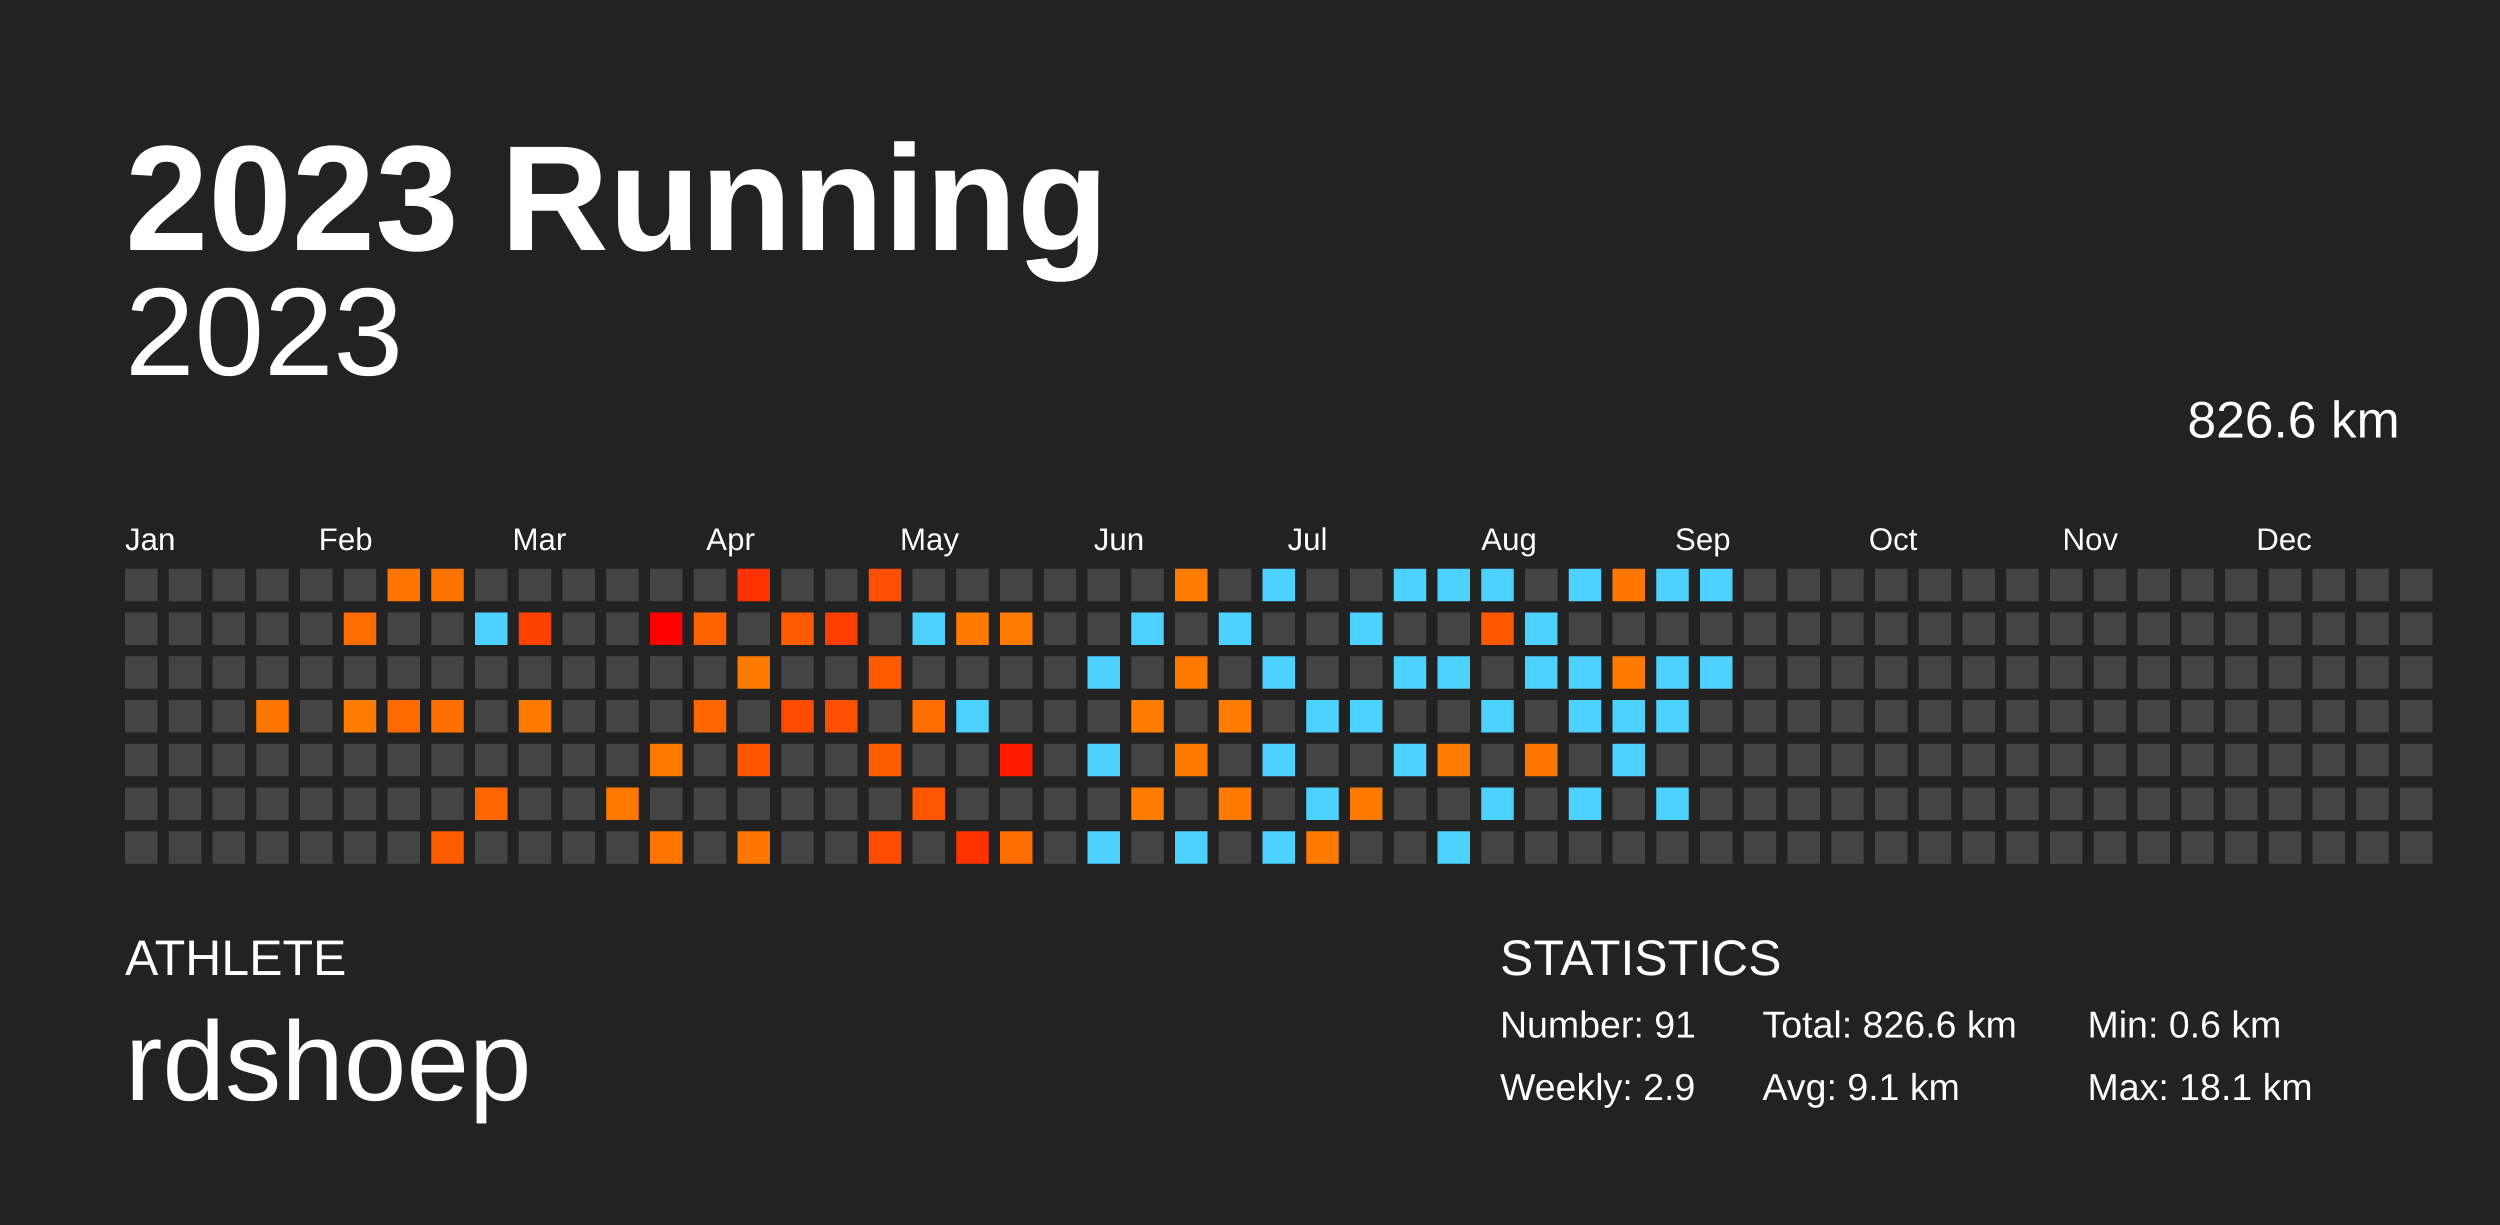
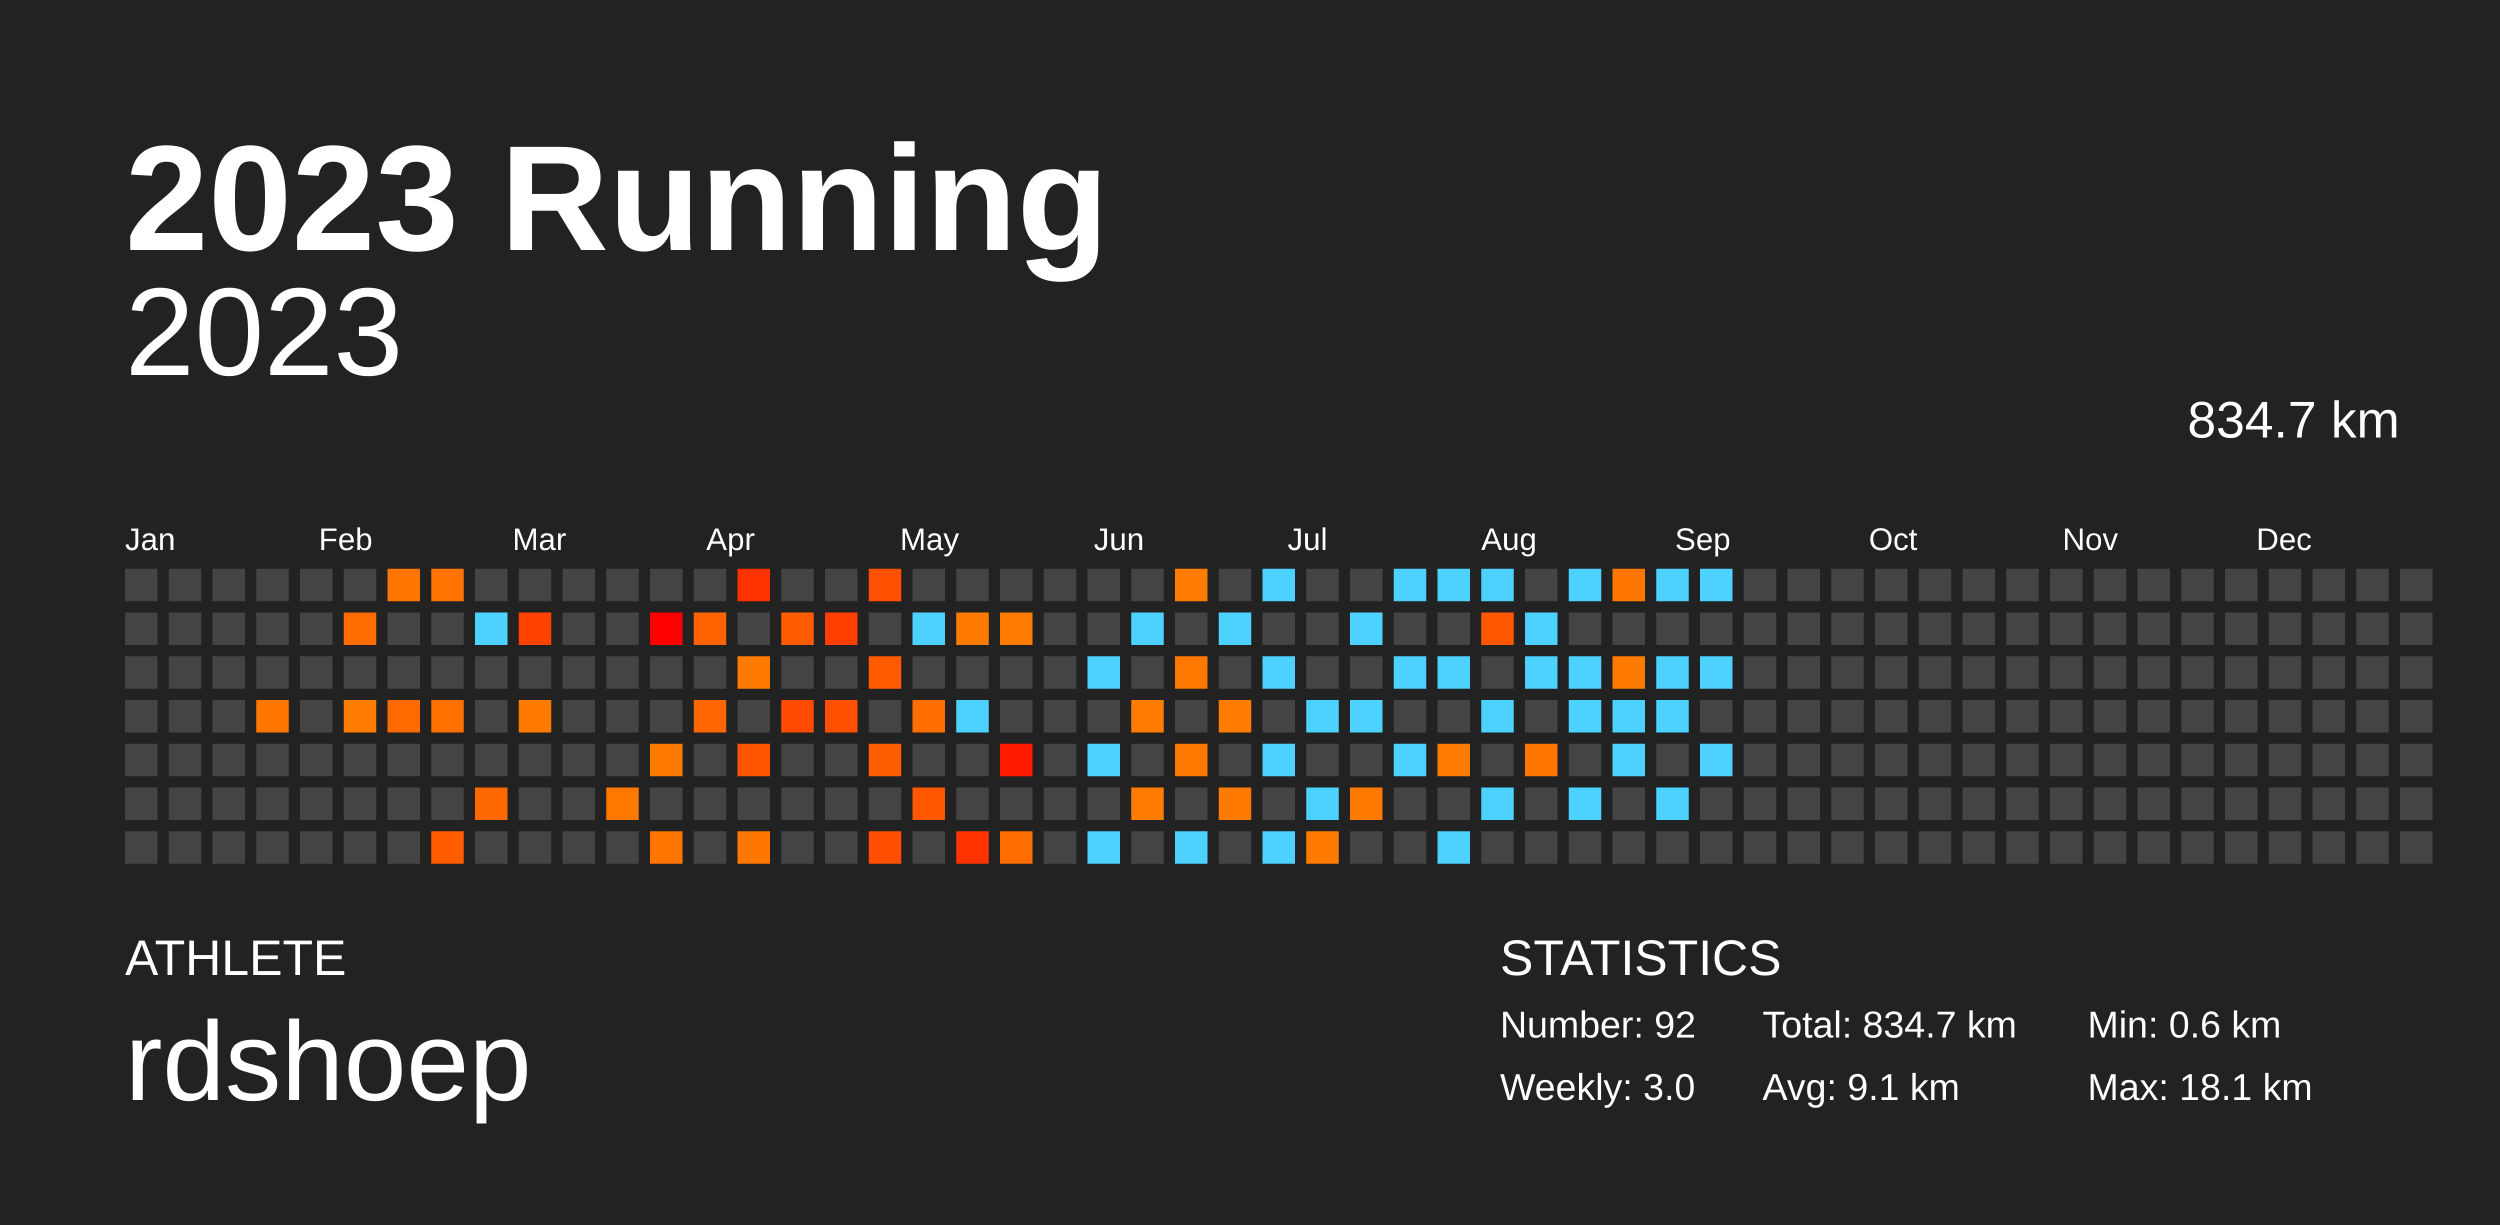
<svg xmlns="http://www.w3.org/2000/svg" baseProfile="full" height="98mm" version="1.1" viewBox="0,0,200,98" width="200mm">
  <defs />
  <rect fill="#222222" height="98" width="200" x="0" y="0" />
  <text fill="#FFFFFF" style="font-size:12px; font-family:Arial; font-weight:bold;" x="10" y="20">2023 Running</text>
  <text fill="#FFFFFF" style="font-size:4px; font-family:Arial" x="10" y="78">ATHLETE</text>
  <text fill="#FFFFFF" style="font-size:9px; font-family:Arial" x="10" y="88">rdshoep</text>
  <text fill="#FFFFFF" style="font-size:4px; font-family:Arial" x="120" y="78">STATISTICS</text>
-   <text fill="#FFFFFF" style="font-size:3px; font-family:Arial" x="120" y="83">Number: 91</text>
-   <text fill="#FFFFFF" style="font-size:3px; font-family:Arial" x="120" y="88">Weekly: 2.9</text>
-   <text fill="#FFFFFF" style="font-size:3px; font-family:Arial" x="141" y="83">Total: 826.6 km</text>
+   <text fill="#FFFFFF" style="font-size:3px; font-family:Arial" x="120" y="83">Number: 92</text>
+   <text fill="#FFFFFF" style="font-size:3px; font-family:Arial" x="120" y="88">Weekly: 3.0</text>
+   <text fill="#FFFFFF" style="font-size:3px; font-family:Arial" x="141" y="83">Total: 834.7 km</text>
  <text fill="#FFFFFF" style="font-size:3px; font-family:Arial" x="141" y="88">Avg: 9.1 km</text>
  <text fill="#FFFFFF" style="font-size:3px; font-family:Arial" x="167" y="83">Min: 0.6 km</text>
  <text fill="#FFFFFF" style="font-size:3px; font-family:Arial" x="167" y="88">Max: 18.1 km</text>
  <text alignment-baseline="hanging" fill="#FFFFFF" style="font-size:10.0px; font-family:Arial;" x="10" y="30">2023</text>
-   <text alignment-baseline="hanging" fill="#FFFFFF" style="font-size:4.125px; font-family:Arial;" x="175" y="35">826.6 km</text>
+   <text alignment-baseline="hanging" fill="#FFFFFF" style="font-size:4.125px; font-family:Arial;" x="175" y="35">834.7 km</text>
  <text fill="#FFFFFF" style="font-size:2.5px; font-family:Arial" x="10.0" y="44">Jan</text>
  <text fill="#FFFFFF" style="font-size:2.5px; font-family:Arial" x="25.5" y="44">Feb</text>
  <text fill="#FFFFFF" style="font-size:2.5px; font-family:Arial" x="41.0" y="44">Mar</text>
  <text fill="#FFFFFF" style="font-size:2.5px; font-family:Arial" x="56.5" y="44">Apr</text>
  <text fill="#FFFFFF" style="font-size:2.5px; font-family:Arial" x="72.0" y="44">May</text>
  <text fill="#FFFFFF" style="font-size:2.5px; font-family:Arial" x="87.5" y="44">Jun</text>
  <text fill="#FFFFFF" style="font-size:2.5px; font-family:Arial" x="103.0" y="44">Jul</text>
  <text fill="#FFFFFF" style="font-size:2.5px; font-family:Arial" x="118.5" y="44">Aug</text>
  <text fill="#FFFFFF" style="font-size:2.5px; font-family:Arial" x="134.0" y="44">Sep</text>
  <text fill="#FFFFFF" style="font-size:2.5px; font-family:Arial" x="149.5" y="44">Oct</text>
  <text fill="#FFFFFF" style="font-size:2.5px; font-family:Arial" x="165.0" y="44">Nov</text>
  <text fill="#FFFFFF" style="font-size:2.5px; font-family:Arial" x="180.5" y="44">Dec</text>
  <rect fill="#444444" height="2.6" width="2.6" x="10.0" y="45.5" />
  <rect fill="#444444" height="2.6" width="2.6" x="10.0" y="49.0" />
  <rect fill="#444444" height="2.6" width="2.6" x="10.0" y="52.5" />
  <rect fill="#444444" height="2.6" width="2.6" x="10.0" y="56.0" />
  <rect fill="#444444" height="2.6" width="2.6" x="10.0" y="59.5" />
  <rect fill="#444444" height="2.6" width="2.6" x="10.0" y="63.0" />
  <rect fill="#444444" height="2.6" width="2.6" x="10.0" y="66.5" />
  <rect fill="#444444" height="2.6" width="2.6" x="13.5" y="45.5" />
  <rect fill="#444444" height="2.6" width="2.6" x="13.5" y="49.0" />
  <rect fill="#444444" height="2.6" width="2.6" x="13.5" y="52.5" />
  <rect fill="#444444" height="2.6" width="2.6" x="13.5" y="56.0" />
  <rect fill="#444444" height="2.6" width="2.6" x="13.5" y="59.5" />
  <rect fill="#444444" height="2.6" width="2.6" x="13.5" y="63.0" />
  <rect fill="#444444" height="2.6" width="2.6" x="13.5" y="66.5" />
  <rect fill="#444444" height="2.6" width="2.6" x="17.0" y="45.5" />
  <rect fill="#444444" height="2.6" width="2.6" x="17.0" y="49.0" />
  <rect fill="#444444" height="2.6" width="2.6" x="17.0" y="52.5" />
  <rect fill="#444444" height="2.6" width="2.6" x="17.0" y="56.0" />
  <rect fill="#444444" height="2.6" width="2.6" x="17.0" y="59.5" />
  <rect fill="#444444" height="2.6" width="2.6" x="17.0" y="63.0" />
  <rect fill="#444444" height="2.6" width="2.6" x="17.0" y="66.5" />
  <rect fill="#444444" height="2.6" width="2.6" x="20.5" y="45.5" />
  <rect fill="#444444" height="2.6" width="2.6" x="20.5" y="49.0" />
  <rect fill="#444444" height="2.6" width="2.6" x="20.5" y="52.5" />
  <rect fill="#ff7700" height="2.6" width="2.6" x="20.5" y="56.0" />
  <rect fill="#444444" height="2.6" width="2.6" x="20.5" y="59.5" />
  <rect fill="#444444" height="2.6" width="2.6" x="20.5" y="63.0" />
  <rect fill="#444444" height="2.6" width="2.6" x="20.5" y="66.5" />
  <rect fill="#444444" height="2.6" width="2.6" x="24.0" y="45.5" />
  <rect fill="#444444" height="2.6" width="2.6" x="24.0" y="49.0" />
  <rect fill="#444444" height="2.6" width="2.6" x="24.0" y="52.5" />
  <rect fill="#444444" height="2.6" width="2.6" x="24.0" y="56.0" />
  <rect fill="#444444" height="2.6" width="2.6" x="24.0" y="59.5" />
  <rect fill="#444444" height="2.6" width="2.6" x="24.0" y="63.0" />
  <rect fill="#444444" height="2.6" width="2.6" x="24.0" y="66.5" />
  <rect fill="#444444" height="2.6" width="2.6" x="27.5" y="45.5" />
  <rect fill="#ff6c00" height="2.6" width="2.6" x="27.5" y="49.0" />
  <rect fill="#444444" height="2.6" width="2.6" x="27.5" y="52.5" />
  <rect fill="#ff7c00" height="2.6" width="2.6" x="27.5" y="56.0" />
  <rect fill="#444444" height="2.6" width="2.6" x="27.5" y="59.5" />
  <rect fill="#444444" height="2.6" width="2.6" x="27.5" y="63.0" />
  <rect fill="#444444" height="2.6" width="2.6" x="27.5" y="66.5" />
  <rect fill="#ff7500" height="2.6" width="2.6" x="31.0" y="45.5" />
  <rect fill="#444444" height="2.6" width="2.6" x="31.0" y="49.0" />
  <rect fill="#444444" height="2.6" width="2.6" x="31.0" y="52.5" />
  <rect fill="#ff6a00" height="2.6" width="2.6" x="31.0" y="56.0" />
  <rect fill="#444444" height="2.6" width="2.6" x="31.0" y="59.5" />
  <rect fill="#444444" height="2.6" width="2.6" x="31.0" y="63.0" />
  <rect fill="#444444" height="2.6" width="2.6" x="31.0" y="66.5" />
  <rect fill="#ff7400" height="2.6" width="2.6" x="34.5" y="45.5" />
  <rect fill="#444444" height="2.6" width="2.6" x="34.5" y="49.0" />
  <rect fill="#444444" height="2.6" width="2.6" x="34.5" y="52.5" />
  <rect fill="#ff7000" height="2.6" width="2.6" x="34.5" y="56.0" />
  <rect fill="#444444" height="2.6" width="2.6" x="34.5" y="59.5" />
  <rect fill="#444444" height="2.6" width="2.6" x="34.5" y="63.0" />
  <rect fill="#ff5c00" height="2.6" width="2.6" x="34.5" y="66.5" />
  <rect fill="#444444" height="2.6" width="2.6" x="38.0" y="45.5" />
  <rect fill="#4dd2ff" height="2.6" width="2.6" x="38.0" y="49.0" />
  <rect fill="#444444" height="2.6" width="2.6" x="38.0" y="52.5" />
  <rect fill="#444444" height="2.6" width="2.6" x="38.0" y="56.0" />
  <rect fill="#444444" height="2.6" width="2.6" x="38.0" y="59.5" />
  <rect fill="#ff6700" height="2.6" width="2.6" x="38.0" y="63.0" />
  <rect fill="#444444" height="2.6" width="2.6" x="38.0" y="66.5" />
  <rect fill="#444444" height="2.6" width="2.6" x="41.5" y="45.5" />
  <rect fill="#ff4200" height="2.6" width="2.6" x="41.5" y="49.0" />
  <rect fill="#444444" height="2.6" width="2.6" x="41.5" y="52.5" />
  <rect fill="#ff7b00" height="2.6" width="2.6" x="41.5" y="56.0" />
  <rect fill="#444444" height="2.6" width="2.6" x="41.5" y="59.5" />
  <rect fill="#444444" height="2.6" width="2.6" x="41.5" y="63.0" />
  <rect fill="#444444" height="2.6" width="2.6" x="41.5" y="66.5" />
  <rect fill="#444444" height="2.6" width="2.6" x="45.0" y="45.5" />
  <rect fill="#444444" height="2.6" width="2.6" x="45.0" y="49.0" />
  <rect fill="#444444" height="2.6" width="2.6" x="45.0" y="52.5" />
  <rect fill="#444444" height="2.6" width="2.6" x="45.0" y="56.0" />
  <rect fill="#444444" height="2.6" width="2.6" x="45.0" y="59.5" />
  <rect fill="#444444" height="2.6" width="2.6" x="45.0" y="63.0" />
  <rect fill="#444444" height="2.6" width="2.6" x="45.0" y="66.5" />
  <rect fill="#444444" height="2.6" width="2.6" x="48.5" y="45.5" />
  <rect fill="#444444" height="2.6" width="2.6" x="48.5" y="49.0" />
  <rect fill="#444444" height="2.6" width="2.6" x="48.5" y="52.5" />
  <rect fill="#444444" height="2.6" width="2.6" x="48.5" y="56.0" />
  <rect fill="#444444" height="2.6" width="2.6" x="48.5" y="59.5" />
  <rect fill="#ff7800" height="2.6" width="2.6" x="48.5" y="63.0" />
  <rect fill="#444444" height="2.6" width="2.6" x="48.5" y="66.5" />
  <rect fill="#444444" height="2.6" width="2.6" x="52.0" y="45.5" />
  <rect fill="#ff0000" height="2.6" width="2.6" x="52.0" y="49.0" />
  <rect fill="#444444" height="2.6" width="2.6" x="52.0" y="52.5" />
  <rect fill="#444444" height="2.6" width="2.6" x="52.0" y="56.0" />
  <rect fill="#ff7b00" height="2.6" width="2.6" x="52.0" y="59.5" />
  <rect fill="#444444" height="2.6" width="2.6" x="52.0" y="63.0" />
  <rect fill="#ff7500" height="2.6" width="2.6" x="52.0" y="66.5" />
  <rect fill="#444444" height="2.6" width="2.6" x="55.5" y="45.5" />
  <rect fill="#ff6300" height="2.6" width="2.6" x="55.5" y="49.0" />
  <rect fill="#444444" height="2.6" width="2.6" x="55.5" y="52.5" />
  <rect fill="#ff6600" height="2.6" width="2.6" x="55.5" y="56.0" />
  <rect fill="#444444" height="2.6" width="2.6" x="55.5" y="59.5" />
  <rect fill="#444444" height="2.6" width="2.6" x="55.5" y="63.0" />
  <rect fill="#444444" height="2.6" width="2.6" x="55.5" y="66.5" />
  <rect fill="#ff3200" height="2.6" width="2.6" x="59.0" y="45.5" />
  <rect fill="#444444" height="2.6" width="2.6" x="59.0" y="49.0" />
  <rect fill="#ff7b00" height="2.6" width="2.6" x="59.0" y="52.5" />
  <rect fill="#444444" height="2.6" width="2.6" x="59.0" y="56.0" />
  <rect fill="#ff5400" height="2.6" width="2.6" x="59.0" y="59.5" />
  <rect fill="#444444" height="2.6" width="2.6" x="59.0" y="63.0" />
  <rect fill="#ff7600" height="2.6" width="2.6" x="59.0" y="66.5" />
  <rect fill="#444444" height="2.6" width="2.6" x="62.5" y="45.5" />
  <rect fill="#ff5b00" height="2.6" width="2.6" x="62.5" y="49.0" />
  <rect fill="#444444" height="2.6" width="2.6" x="62.5" y="52.5" />
  <rect fill="#ff4b00" height="2.6" width="2.6" x="62.5" y="56.0" />
  <rect fill="#444444" height="2.6" width="2.6" x="62.5" y="59.5" />
  <rect fill="#444444" height="2.6" width="2.6" x="62.5" y="63.0" />
  <rect fill="#444444" height="2.6" width="2.6" x="62.5" y="66.5" />
  <rect fill="#444444" height="2.6" width="2.6" x="66.0" y="45.5" />
  <rect fill="#ff3e00" height="2.6" width="2.6" x="66.0" y="49.0" />
  <rect fill="#444444" height="2.6" width="2.6" x="66.0" y="52.5" />
  <rect fill="#ff4f00" height="2.6" width="2.6" x="66.0" y="56.0" />
  <rect fill="#444444" height="2.6" width="2.6" x="66.0" y="59.5" />
  <rect fill="#444444" height="2.6" width="2.6" x="66.0" y="63.0" />
  <rect fill="#444444" height="2.6" width="2.6" x="66.0" y="66.5" />
  <rect fill="#ff4f00" height="2.6" width="2.6" x="69.5" y="45.5" />
  <rect fill="#444444" height="2.6" width="2.6" x="69.5" y="49.0" />
  <rect fill="#ff5b00" height="2.6" width="2.6" x="69.5" y="52.5" />
  <rect fill="#444444" height="2.6" width="2.6" x="69.5" y="56.0" />
  <rect fill="#ff5e00" height="2.6" width="2.6" x="69.5" y="59.5" />
  <rect fill="#444444" height="2.6" width="2.6" x="69.5" y="63.0" />
  <rect fill="#ff4e00" height="2.6" width="2.6" x="69.5" y="66.5" />
  <rect fill="#444444" height="2.6" width="2.6" x="73.0" y="45.5" />
  <rect fill="#4dd2ff" height="2.6" width="2.6" x="73.0" y="49.0" />
  <rect fill="#444444" height="2.6" width="2.6" x="73.0" y="52.5" />
  <rect fill="#ff6c00" height="2.6" width="2.6" x="73.0" y="56.0" />
  <rect fill="#444444" height="2.6" width="2.6" x="73.0" y="59.5" />
  <rect fill="#ff5700" height="2.6" width="2.6" x="73.0" y="63.0" />
  <rect fill="#444444" height="2.6" width="2.6" x="73.0" y="66.5" />
  <rect fill="#444444" height="2.6" width="2.6" x="76.5" y="45.5" />
  <rect fill="#ff7b00" height="2.6" width="2.6" x="76.5" y="49.0" />
  <rect fill="#444444" height="2.6" width="2.6" x="76.5" y="52.5" />
  <rect fill="#4dd2ff" height="2.6" width="2.6" x="76.5" y="56.0" />
  <rect fill="#444444" height="2.6" width="2.6" x="76.5" y="59.5" />
  <rect fill="#444444" height="2.6" width="2.6" x="76.5" y="63.0" />
  <rect fill="#ff3200" height="2.6" width="2.6" x="76.5" y="66.5" />
  <rect fill="#444444" height="2.6" width="2.6" x="80.0" y="45.5" />
  <rect fill="#ff7c00" height="2.6" width="2.6" x="80.0" y="49.0" />
  <rect fill="#444444" height="2.6" width="2.6" x="80.0" y="52.5" />
  <rect fill="#444444" height="2.6" width="2.6" x="80.0" y="56.0" />
  <rect fill="#ff1a00" height="2.6" width="2.6" x="80.0" y="59.5" />
  <rect fill="#444444" height="2.6" width="2.6" x="80.0" y="63.0" />
  <rect fill="#ff6d00" height="2.6" width="2.6" x="80.0" y="66.5" />
  <rect fill="#444444" height="2.6" width="2.6" x="83.5" y="45.5" />
  <rect fill="#444444" height="2.6" width="2.6" x="83.5" y="49.0" />
  <rect fill="#444444" height="2.6" width="2.6" x="83.5" y="52.5" />
  <rect fill="#444444" height="2.6" width="2.6" x="83.5" y="56.0" />
  <rect fill="#444444" height="2.6" width="2.6" x="83.5" y="59.5" />
  <rect fill="#444444" height="2.6" width="2.6" x="83.5" y="63.0" />
  <rect fill="#444444" height="2.6" width="2.6" x="83.5" y="66.5" />
  <rect fill="#444444" height="2.6" width="2.6" x="87.0" y="45.5" />
  <rect fill="#444444" height="2.6" width="2.6" x="87.0" y="49.0" />
  <rect fill="#4dd2ff" height="2.6" width="2.6" x="87.0" y="52.5" />
  <rect fill="#444444" height="2.6" width="2.6" x="87.0" y="56.0" />
  <rect fill="#4dd2ff" height="2.6" width="2.6" x="87.0" y="59.5" />
  <rect fill="#444444" height="2.6" width="2.6" x="87.0" y="63.0" />
  <rect fill="#4dd2ff" height="2.6" width="2.6" x="87.0" y="66.5" />
  <rect fill="#444444" height="2.6" width="2.6" x="90.5" y="45.5" />
  <rect fill="#4dd2ff" height="2.6" width="2.6" x="90.5" y="49.0" />
  <rect fill="#444444" height="2.6" width="2.6" x="90.5" y="52.5" />
  <rect fill="#ff7c00" height="2.6" width="2.6" x="90.5" y="56.0" />
  <rect fill="#444444" height="2.6" width="2.6" x="90.5" y="59.5" />
  <rect fill="#ff7c00" height="2.6" width="2.6" x="90.5" y="63.0" />
  <rect fill="#444444" height="2.6" width="2.6" x="90.5" y="66.5" />
  <rect fill="#ff7c00" height="2.6" width="2.6" x="94.0" y="45.5" />
  <rect fill="#444444" height="2.6" width="2.6" x="94.0" y="49.0" />
  <rect fill="#ff7800" height="2.6" width="2.6" x="94.0" y="52.5" />
  <rect fill="#444444" height="2.6" width="2.6" x="94.0" y="56.0" />
  <rect fill="#ff7900" height="2.6" width="2.6" x="94.0" y="59.5" />
  <rect fill="#444444" height="2.6" width="2.6" x="94.0" y="63.0" />
  <rect fill="#4dd2ff" height="2.6" width="2.6" x="94.0" y="66.5" />
  <rect fill="#444444" height="2.6" width="2.6" x="97.5" y="45.5" />
  <rect fill="#4dd2ff" height="2.6" width="2.6" x="97.5" y="49.0" />
  <rect fill="#444444" height="2.6" width="2.6" x="97.5" y="52.5" />
  <rect fill="#ff7c00" height="2.6" width="2.6" x="97.5" y="56.0" />
  <rect fill="#444444" height="2.6" width="2.6" x="97.5" y="59.5" />
  <rect fill="#ff7a00" height="2.6" width="2.6" x="97.5" y="63.0" />
  <rect fill="#444444" height="2.6" width="2.6" x="97.5" y="66.5" />
  <rect fill="#4dd2ff" height="2.6" width="2.6" x="101.0" y="45.5" />
  <rect fill="#444444" height="2.6" width="2.6" x="101.0" y="49.0" />
  <rect fill="#4dd2ff" height="2.6" width="2.6" x="101.0" y="52.5" />
  <rect fill="#444444" height="2.6" width="2.6" x="101.0" y="56.0" />
  <rect fill="#4dd2ff" height="2.6" width="2.6" x="101.0" y="59.5" />
  <rect fill="#444444" height="2.6" width="2.6" x="101.0" y="63.0" />
  <rect fill="#4dd2ff" height="2.6" width="2.6" x="101.0" y="66.5" />
  <rect fill="#444444" height="2.6" width="2.6" x="104.5" y="45.5" />
  <rect fill="#444444" height="2.6" width="2.6" x="104.5" y="49.0" />
  <rect fill="#444444" height="2.6" width="2.6" x="104.5" y="52.5" />
  <rect fill="#4dd2ff" height="2.6" width="2.6" x="104.5" y="56.0" />
  <rect fill="#444444" height="2.6" width="2.6" x="104.5" y="59.5" />
  <rect fill="#4dd2ff" height="2.6" width="2.6" x="104.5" y="63.0" />
  <rect fill="#ff7b00" height="2.6" width="2.6" x="104.5" y="66.5" />
  <rect fill="#444444" height="2.6" width="2.6" x="108.0" y="45.5" />
  <rect fill="#4dd2ff" height="2.6" width="2.6" x="108.0" y="49.0" />
  <rect fill="#444444" height="2.6" width="2.6" x="108.0" y="52.5" />
  <rect fill="#4dd2ff" height="2.6" width="2.6" x="108.0" y="56.0" />
  <rect fill="#444444" height="2.6" width="2.6" x="108.0" y="59.5" />
  <rect fill="#ff7b00" height="2.6" width="2.6" x="108.0" y="63.0" />
  <rect fill="#444444" height="2.6" width="2.6" x="108.0" y="66.5" />
  <rect fill="#4dd2ff" height="2.6" width="2.6" x="111.5" y="45.5" />
  <rect fill="#444444" height="2.6" width="2.6" x="111.5" y="49.0" />
  <rect fill="#4dd2ff" height="2.6" width="2.6" x="111.5" y="52.5" />
  <rect fill="#444444" height="2.6" width="2.6" x="111.5" y="56.0" />
  <rect fill="#4dd2ff" height="2.6" width="2.6" x="111.5" y="59.5" />
  <rect fill="#444444" height="2.6" width="2.6" x="111.5" y="63.0" />
  <rect fill="#444444" height="2.6" width="2.6" x="111.5" y="66.5" />
  <rect fill="#4dd2ff" height="2.6" width="2.6" x="115.0" y="45.5" />
  <rect fill="#444444" height="2.6" width="2.6" x="115.0" y="49.0" />
  <rect fill="#4dd2ff" height="2.6" width="2.6" x="115.0" y="52.5" />
  <rect fill="#444444" height="2.6" width="2.6" x="115.0" y="56.0" />
  <rect fill="#ff7c00" height="2.6" width="2.6" x="115.0" y="59.5" />
  <rect fill="#444444" height="2.6" width="2.6" x="115.0" y="63.0" />
  <rect fill="#4dd2ff" height="2.6" width="2.6" x="115.0" y="66.5" />
  <rect fill="#4dd2ff" height="2.6" width="2.6" x="118.5" y="45.5" />
  <rect fill="#ff5800" height="2.6" width="2.6" x="118.5" y="49.0" />
  <rect fill="#444444" height="2.6" width="2.6" x="118.5" y="52.5" />
  <rect fill="#4dd2ff" height="2.6" width="2.6" x="118.5" y="56.0" />
  <rect fill="#444444" height="2.6" width="2.6" x="118.5" y="59.5" />
  <rect fill="#4dd2ff" height="2.6" width="2.6" x="118.5" y="63.0" />
  <rect fill="#444444" height="2.6" width="2.6" x="118.5" y="66.5" />
  <rect fill="#444444" height="2.6" width="2.6" x="122.0" y="45.5" />
  <rect fill="#4dd2ff" height="2.6" width="2.6" x="122.0" y="49.0" />
  <rect fill="#4dd2ff" height="2.6" width="2.6" x="122.0" y="52.5" />
  <rect fill="#444444" height="2.6" width="2.6" x="122.0" y="56.0" />
  <rect fill="#ff7700" height="2.6" width="2.6" x="122.0" y="59.5" />
  <rect fill="#444444" height="2.6" width="2.6" x="122.0" y="63.0" />
  <rect fill="#444444" height="2.6" width="2.6" x="122.0" y="66.5" />
  <rect fill="#4dd2ff" height="2.6" width="2.6" x="125.5" y="45.5" />
  <rect fill="#444444" height="2.6" width="2.6" x="125.5" y="49.0" />
  <rect fill="#4dd2ff" height="2.6" width="2.6" x="125.5" y="52.5" />
  <rect fill="#4dd2ff" height="2.6" width="2.6" x="125.5" y="56.0" />
  <rect fill="#444444" height="2.6" width="2.6" x="125.5" y="59.5" />
  <rect fill="#4dd2ff" height="2.6" width="2.6" x="125.5" y="63.0" />
  <rect fill="#444444" height="2.6" width="2.6" x="125.5" y="66.5" />
  <rect fill="#ff7600" height="2.6" width="2.6" x="129.0" y="45.5" />
  <rect fill="#444444" height="2.6" width="2.6" x="129.0" y="49.0" />
  <rect fill="#ff7b00" height="2.6" width="2.6" x="129.0" y="52.5" />
  <rect fill="#4dd2ff" height="2.6" width="2.6" x="129.0" y="56.0" />
  <rect fill="#4dd2ff" height="2.6" width="2.6" x="129.0" y="59.5" />
  <rect fill="#444444" height="2.6" width="2.6" x="129.0" y="63.0" />
  <rect fill="#444444" height="2.6" width="2.6" x="129.0" y="66.5" />
  <rect fill="#4dd2ff" height="2.6" width="2.6" x="132.5" y="45.5" />
  <rect fill="#444444" height="2.6" width="2.6" x="132.5" y="49.0" />
  <rect fill="#4dd2ff" height="2.6" width="2.6" x="132.5" y="52.5" />
  <rect fill="#4dd2ff" height="2.6" width="2.6" x="132.5" y="56.0" />
  <rect fill="#444444" height="2.6" width="2.6" x="132.5" y="59.5" />
  <rect fill="#4dd2ff" height="2.6" width="2.6" x="132.5" y="63.0" />
  <rect fill="#444444" height="2.6" width="2.6" x="132.5" y="66.5" />
  <rect fill="#4dd2ff" height="2.6" width="2.6" x="136.0" y="45.5" />
  <rect fill="#444444" height="2.6" width="2.6" x="136.0" y="49.0" />
  <rect fill="#4dd2ff" height="2.6" width="2.6" x="136.0" y="52.5" />
  <rect fill="#444444" height="2.6" width="2.6" x="136.0" y="56.0" />
-   <rect fill="#444444" height="2.6" width="2.6" x="136.0" y="59.5" />
+   <rect fill="#4dd2ff" height="2.6" width="2.6" x="136.0" y="59.5" />
  <rect fill="#444444" height="2.6" width="2.6" x="136.0" y="63.0" />
  <rect fill="#444444" height="2.6" width="2.6" x="136.0" y="66.5" />
  <rect fill="#444444" height="2.6" width="2.6" x="139.5" y="45.5" />
  <rect fill="#444444" height="2.6" width="2.6" x="139.5" y="49.0" />
  <rect fill="#444444" height="2.6" width="2.6" x="139.5" y="52.5" />
  <rect fill="#444444" height="2.6" width="2.6" x="139.5" y="56.0" />
  <rect fill="#444444" height="2.6" width="2.6" x="139.5" y="59.5" />
  <rect fill="#444444" height="2.6" width="2.6" x="139.5" y="63.0" />
  <rect fill="#444444" height="2.6" width="2.6" x="139.5" y="66.5" />
  <rect fill="#444444" height="2.6" width="2.6" x="143.0" y="45.5" />
  <rect fill="#444444" height="2.6" width="2.6" x="143.0" y="49.0" />
  <rect fill="#444444" height="2.6" width="2.6" x="143.0" y="52.5" />
  <rect fill="#444444" height="2.6" width="2.6" x="143.0" y="56.0" />
  <rect fill="#444444" height="2.6" width="2.6" x="143.0" y="59.5" />
  <rect fill="#444444" height="2.6" width="2.6" x="143.0" y="63.0" />
  <rect fill="#444444" height="2.6" width="2.6" x="143.0" y="66.5" />
  <rect fill="#444444" height="2.6" width="2.6" x="146.5" y="45.5" />
  <rect fill="#444444" height="2.6" width="2.6" x="146.5" y="49.0" />
  <rect fill="#444444" height="2.6" width="2.6" x="146.5" y="52.5" />
  <rect fill="#444444" height="2.6" width="2.6" x="146.5" y="56.0" />
  <rect fill="#444444" height="2.6" width="2.6" x="146.5" y="59.5" />
  <rect fill="#444444" height="2.6" width="2.6" x="146.5" y="63.0" />
  <rect fill="#444444" height="2.6" width="2.6" x="146.5" y="66.5" />
  <rect fill="#444444" height="2.6" width="2.6" x="150.0" y="45.5" />
  <rect fill="#444444" height="2.6" width="2.6" x="150.0" y="49.0" />
  <rect fill="#444444" height="2.6" width="2.6" x="150.0" y="52.5" />
  <rect fill="#444444" height="2.6" width="2.6" x="150.0" y="56.0" />
  <rect fill="#444444" height="2.6" width="2.6" x="150.0" y="59.5" />
  <rect fill="#444444" height="2.6" width="2.6" x="150.0" y="63.0" />
  <rect fill="#444444" height="2.6" width="2.6" x="150.0" y="66.5" />
  <rect fill="#444444" height="2.6" width="2.6" x="153.5" y="45.5" />
  <rect fill="#444444" height="2.6" width="2.6" x="153.5" y="49.0" />
  <rect fill="#444444" height="2.6" width="2.6" x="153.5" y="52.5" />
  <rect fill="#444444" height="2.6" width="2.6" x="153.5" y="56.0" />
  <rect fill="#444444" height="2.6" width="2.6" x="153.5" y="59.5" />
  <rect fill="#444444" height="2.6" width="2.6" x="153.5" y="63.0" />
  <rect fill="#444444" height="2.6" width="2.6" x="153.5" y="66.5" />
  <rect fill="#444444" height="2.6" width="2.6" x="157.0" y="45.5" />
  <rect fill="#444444" height="2.6" width="2.6" x="157.0" y="49.0" />
  <rect fill="#444444" height="2.6" width="2.6" x="157.0" y="52.5" />
  <rect fill="#444444" height="2.6" width="2.6" x="157.0" y="56.0" />
  <rect fill="#444444" height="2.6" width="2.6" x="157.0" y="59.5" />
  <rect fill="#444444" height="2.6" width="2.6" x="157.0" y="63.0" />
  <rect fill="#444444" height="2.6" width="2.6" x="157.0" y="66.5" />
  <rect fill="#444444" height="2.6" width="2.6" x="160.5" y="45.5" />
  <rect fill="#444444" height="2.6" width="2.6" x="160.5" y="49.0" />
  <rect fill="#444444" height="2.6" width="2.6" x="160.5" y="52.5" />
  <rect fill="#444444" height="2.6" width="2.6" x="160.5" y="56.0" />
  <rect fill="#444444" height="2.6" width="2.6" x="160.5" y="59.5" />
  <rect fill="#444444" height="2.6" width="2.6" x="160.5" y="63.0" />
  <rect fill="#444444" height="2.6" width="2.6" x="160.5" y="66.5" />
  <rect fill="#444444" height="2.6" width="2.6" x="164.0" y="45.5" />
  <rect fill="#444444" height="2.6" width="2.6" x="164.0" y="49.0" />
  <rect fill="#444444" height="2.6" width="2.6" x="164.0" y="52.5" />
  <rect fill="#444444" height="2.6" width="2.6" x="164.0" y="56.0" />
  <rect fill="#444444" height="2.6" width="2.6" x="164.0" y="59.5" />
  <rect fill="#444444" height="2.6" width="2.6" x="164.0" y="63.0" />
  <rect fill="#444444" height="2.6" width="2.6" x="164.0" y="66.5" />
  <rect fill="#444444" height="2.6" width="2.6" x="167.5" y="45.5" />
  <rect fill="#444444" height="2.6" width="2.6" x="167.5" y="49.0" />
  <rect fill="#444444" height="2.6" width="2.6" x="167.5" y="52.5" />
  <rect fill="#444444" height="2.6" width="2.6" x="167.5" y="56.0" />
  <rect fill="#444444" height="2.6" width="2.6" x="167.5" y="59.5" />
  <rect fill="#444444" height="2.6" width="2.6" x="167.5" y="63.0" />
  <rect fill="#444444" height="2.6" width="2.6" x="167.5" y="66.5" />
  <rect fill="#444444" height="2.6" width="2.6" x="171.0" y="45.5" />
  <rect fill="#444444" height="2.6" width="2.6" x="171.0" y="49.0" />
  <rect fill="#444444" height="2.6" width="2.6" x="171.0" y="52.5" />
  <rect fill="#444444" height="2.6" width="2.6" x="171.0" y="56.0" />
  <rect fill="#444444" height="2.6" width="2.6" x="171.0" y="59.5" />
  <rect fill="#444444" height="2.6" width="2.6" x="171.0" y="63.0" />
  <rect fill="#444444" height="2.6" width="2.6" x="171.0" y="66.5" />
  <rect fill="#444444" height="2.6" width="2.6" x="174.5" y="45.5" />
  <rect fill="#444444" height="2.6" width="2.6" x="174.5" y="49.0" />
  <rect fill="#444444" height="2.6" width="2.6" x="174.5" y="52.5" />
  <rect fill="#444444" height="2.6" width="2.6" x="174.5" y="56.0" />
  <rect fill="#444444" height="2.6" width="2.6" x="174.5" y="59.5" />
  <rect fill="#444444" height="2.6" width="2.6" x="174.5" y="63.0" />
  <rect fill="#444444" height="2.6" width="2.6" x="174.5" y="66.5" />
  <rect fill="#444444" height="2.6" width="2.6" x="178.0" y="45.5" />
  <rect fill="#444444" height="2.6" width="2.6" x="178.0" y="49.0" />
  <rect fill="#444444" height="2.6" width="2.6" x="178.0" y="52.5" />
  <rect fill="#444444" height="2.6" width="2.6" x="178.0" y="56.0" />
  <rect fill="#444444" height="2.6" width="2.6" x="178.0" y="59.5" />
  <rect fill="#444444" height="2.6" width="2.6" x="178.0" y="63.0" />
  <rect fill="#444444" height="2.6" width="2.6" x="178.0" y="66.5" />
  <rect fill="#444444" height="2.6" width="2.6" x="181.5" y="45.5" />
  <rect fill="#444444" height="2.6" width="2.6" x="181.5" y="49.0" />
  <rect fill="#444444" height="2.6" width="2.6" x="181.5" y="52.5" />
  <rect fill="#444444" height="2.6" width="2.6" x="181.5" y="56.0" />
  <rect fill="#444444" height="2.6" width="2.6" x="181.5" y="59.5" />
  <rect fill="#444444" height="2.6" width="2.6" x="181.5" y="63.0" />
  <rect fill="#444444" height="2.6" width="2.6" x="181.5" y="66.5" />
  <rect fill="#444444" height="2.6" width="2.6" x="185.0" y="45.5" />
  <rect fill="#444444" height="2.6" width="2.6" x="185.0" y="49.0" />
  <rect fill="#444444" height="2.6" width="2.6" x="185.0" y="52.5" />
  <rect fill="#444444" height="2.6" width="2.6" x="185.0" y="56.0" />
  <rect fill="#444444" height="2.6" width="2.6" x="185.0" y="59.5" />
  <rect fill="#444444" height="2.6" width="2.6" x="185.0" y="63.0" />
  <rect fill="#444444" height="2.6" width="2.6" x="185.0" y="66.5" />
  <rect fill="#444444" height="2.6" width="2.6" x="188.5" y="45.5" />
  <rect fill="#444444" height="2.6" width="2.6" x="188.5" y="49.0" />
  <rect fill="#444444" height="2.6" width="2.6" x="188.5" y="52.5" />
  <rect fill="#444444" height="2.6" width="2.6" x="188.5" y="56.0" />
  <rect fill="#444444" height="2.6" width="2.6" x="188.5" y="59.5" />
  <rect fill="#444444" height="2.6" width="2.6" x="188.5" y="63.0" />
  <rect fill="#444444" height="2.6" width="2.6" x="188.5" y="66.5" />
  <rect fill="#444444" height="2.6" width="2.6" x="192.0" y="45.5" />
  <rect fill="#444444" height="2.6" width="2.6" x="192.0" y="49.0" />
  <rect fill="#444444" height="2.6" width="2.6" x="192.0" y="52.5" />
  <rect fill="#444444" height="2.6" width="2.6" x="192.0" y="56.0" />
  <rect fill="#444444" height="2.6" width="2.6" x="192.0" y="59.5" />
  <rect fill="#444444" height="2.6" width="2.6" x="192.0" y="63.0" />
  <rect fill="#444444" height="2.6" width="2.6" x="192.0" y="66.5" />
</svg>
